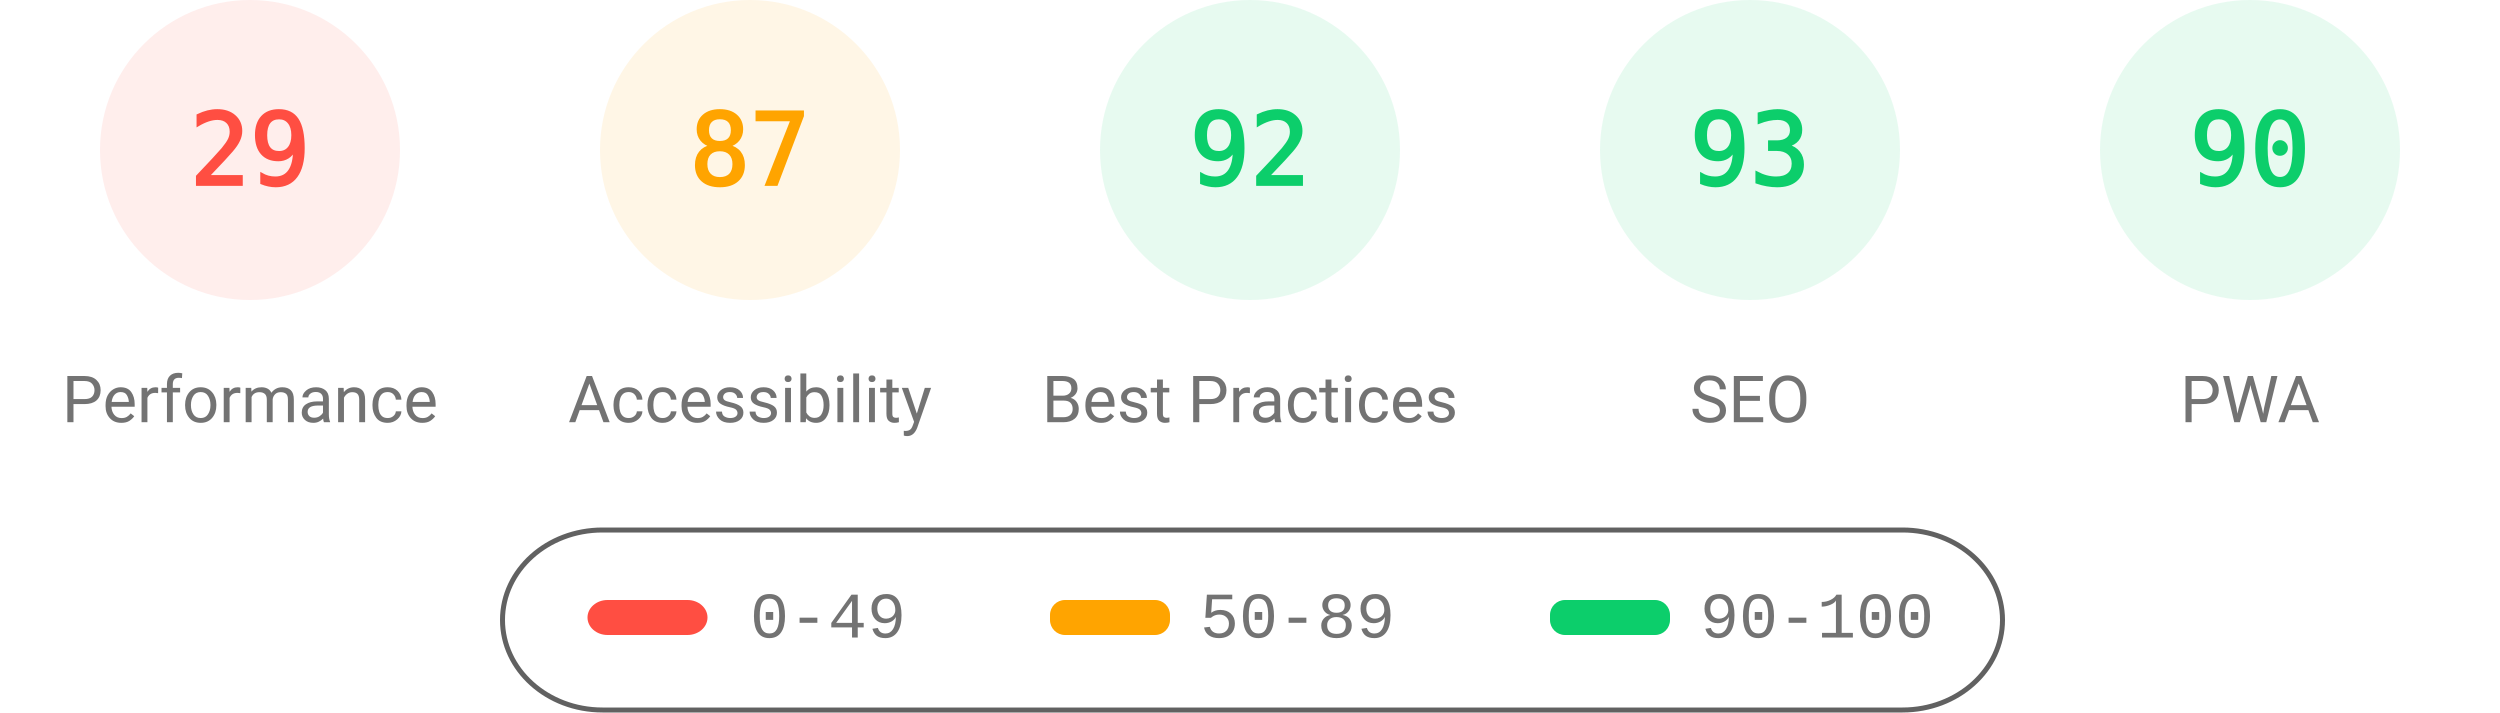
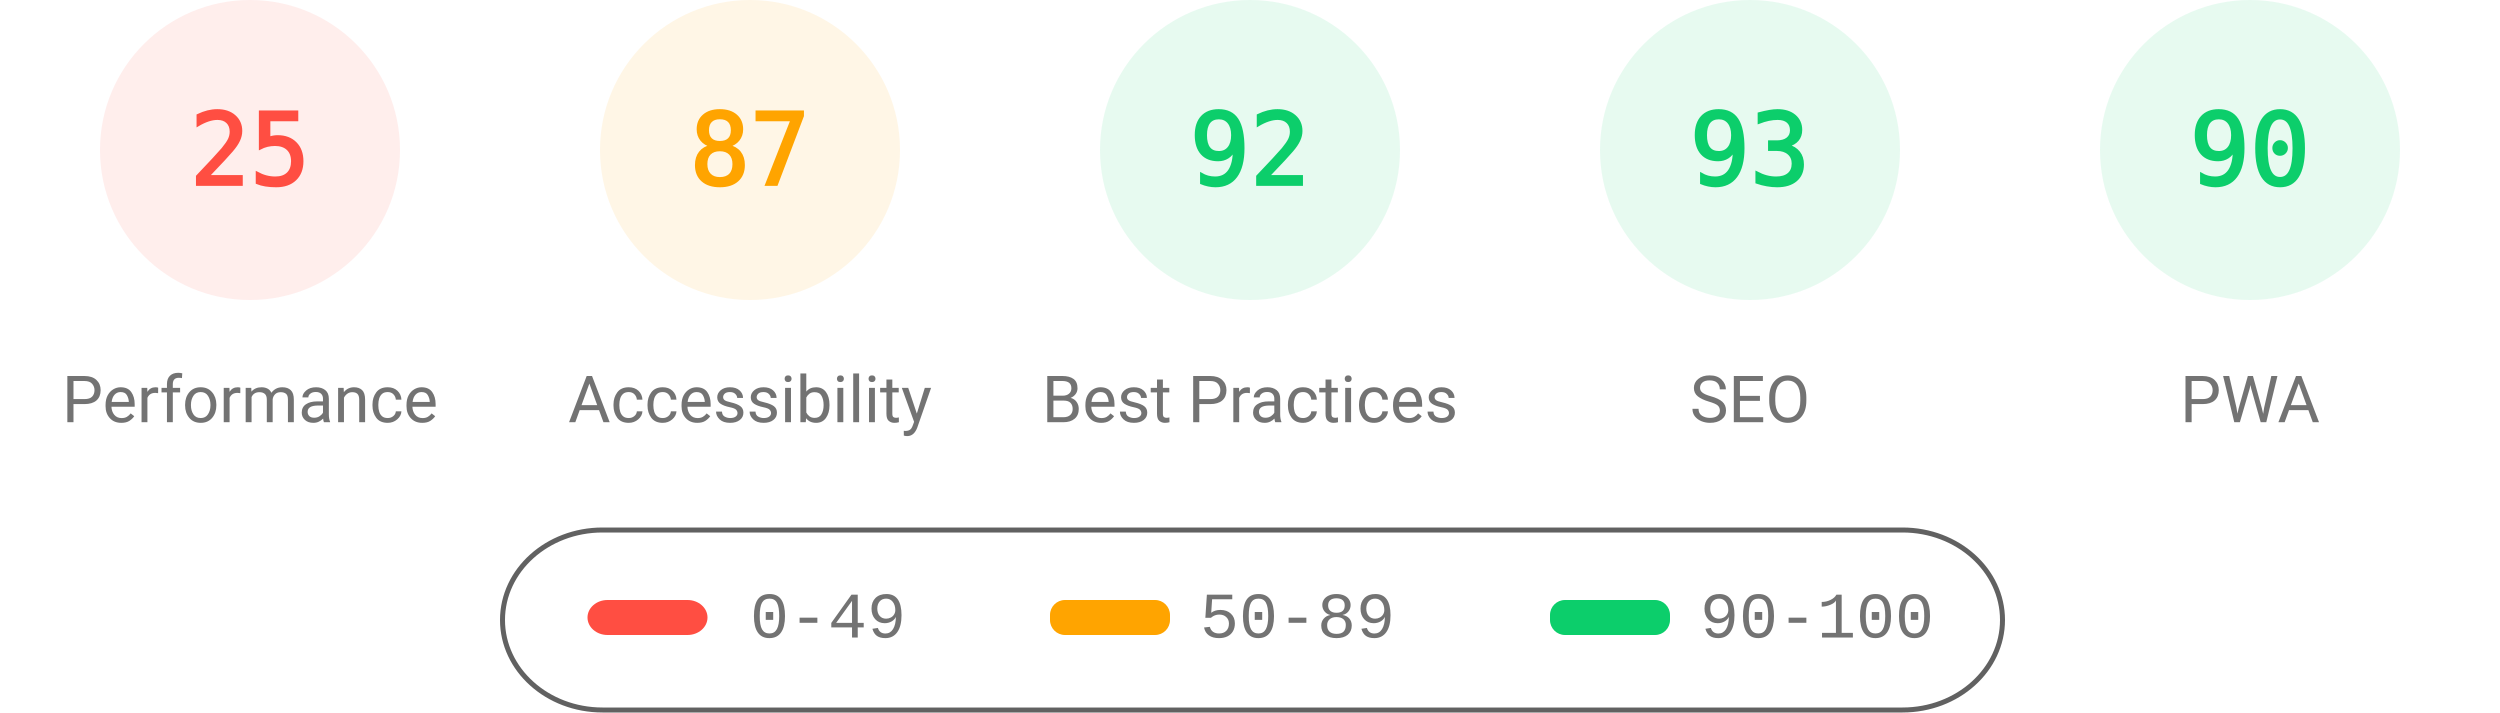
<svg xmlns="http://www.w3.org/2000/svg" fill="none" width="1000" height="285">
  <style>.gauge-base{opacity:.1}.gauge-arc{fill:none;animation-delay:250ms;stroke-linecap:round;transform:rotate(-90deg);transform-origin:100px 60px;animation:load-gauge 1s ease forwards}.guage-text{font-size:40px;font-family:monospace;text-align:center}.guage-red{color:#ff4e42;fill:#ff4e42;stroke:#ff4e42}.guage-orange{color:#ffa400;fill:#ffa400;stroke:#ffa400}.guage-green{color:#0cce6b;fill:#0cce6b;stroke:#0cce6b}.guage-undefined{color:#5c5c5c;fill:#5c5c5c;stroke:#5c5c5c}.guage-title{color:#737373;fill:#737373;stroke:none;font-size:26px;line-height:26px;font-family:Roboto,Halvetica,Arial,sans-serif}@keyframes load-gauge{from{stroke-dasharray:0 352.858}}</style>
  <svg class="guage-div guage-perf guage-red" viewBox="0 0 200 200" width="200" height="200">
    <circle class="gauge-base" r="56" cx="100" cy="60" stroke-width="8" />
-     <circle class="gauge-arc guage-arc-1" r="56" cx="100" cy="60" stroke-width="8" style="stroke-dasharray:102.039,351.858" />
-     <text class="guage-text" x="100" y="60" alignment-baseline="central" dominant-baseline="central" text-anchor="middle">29</text>
+     <circle class="gauge-arc guage-arc-1" r="56" cx="100" cy="60" stroke-width="8" style="stroke-dasharray:87.965,351.858" />
+     <text class="guage-text" x="100" y="60" alignment-baseline="central" dominant-baseline="central" text-anchor="middle">25</text>
    <text class="guage-title" x="100" y="160" alignment-baseline="central" dominant-baseline="central" text-anchor="middle">Performance</text>
  </svg>
  <svg class="guage-div guage-acc guage-orange" viewBox="0 0 200 200" width="200" height="200" x="200">
    <circle class="gauge-base" r="56" cx="100" cy="60" stroke-width="8" />
    <circle class="gauge-arc guage-arc-2" r="56" cx="100" cy="60" stroke-width="8" style="stroke-dasharray:306.116,351.858" />
    <text class="guage-text" x="100" y="60" alignment-baseline="central" dominant-baseline="central" text-anchor="middle">87</text>
    <text class="guage-title" x="100" y="160" alignment-baseline="central" dominant-baseline="central" text-anchor="middle">Accessibility</text>
  </svg>
  <svg class="guage-div guage-best guage-green" viewBox="0 0 200 200" width="200" height="200" x="400">
    <circle class="gauge-base" r="56" cx="100" cy="60" stroke-width="8" />
    <circle class="gauge-arc guage-arc-3" r="56" cx="100" cy="60" stroke-width="8" style="stroke-dasharray:323.709,351.858" />
    <text class="guage-text" x="100" y="60" alignment-baseline="central" dominant-baseline="central" text-anchor="middle">92</text>
    <text class="guage-title" x="100" y="160" alignment-baseline="central" dominant-baseline="central" text-anchor="middle">Best Practices</text>
  </svg>
  <svg class="guage-div guage-seo guage-green" viewBox="0 0 200 200" width="200" height="200" x="600">
    <circle class="gauge-base" r="56" cx="100" cy="60" stroke-width="8" />
    <circle class="gauge-arc guage-arc-4" r="56" cx="100" cy="60" stroke-width="8" style="stroke-dasharray:327.228,351.858" />
    <text class="guage-text" x="100" y="60" alignment-baseline="central" dominant-baseline="central" text-anchor="middle">93</text>
    <text class="guage-title" x="100" y="160" alignment-baseline="central" dominant-baseline="central" text-anchor="middle">SEO</text>
  </svg>
  <svg class="guage-div guage-pwa guage-green" viewBox="0 0 200 200" width="200" height="200" x="800">
    <circle class="gauge-base" r="56" cx="100" cy="60" stroke-width="8" />
    <circle class="gauge-arc guage-arc-4" r="56" cx="100" cy="60" stroke-width="8" style="stroke-dasharray:316.672,351.858" />
    <text class="guage-text" x="100" y="60" alignment-baseline="central" dominant-baseline="central" text-anchor="middle">90</text>
    <text class="guage-title" x="100" y="160" alignment-baseline="central" dominant-baseline="central" text-anchor="middle">PWA</text>
  </svg>
  <svg width="604" height="76" x="200" y="210">
    <path fill="none" id="canvas_background" d="M-1-1h604v80H-1z" />
    <rect fill-opacity="0" stroke="#616161" stroke-width="2" rx="40" id="svg_2" height="72" width="600" y="2" x="1" fill="#000" />
    <rect stroke="#000" rx="8" id="svg_3" height="14" width="48" y="30" x="35" stroke-opacity="null" stroke-width="0" fill="#ff4e42" />
    <rect stroke="#000" rx="6" id="svg_4" height="14" width="48" y="30" x="220" stroke-opacity="null" stroke-width="0" fill="#ffa400" />
    <rect stroke="#000" rx="6" id="svg_5" height="14" width="48" y="30" x="420" stroke-opacity="null" stroke-width="0" fill="#0cce6b" />
    <text xml:space="preserve" text-anchor="start" font-family="'Courier New', Courier, monospace" font-size="26" id="svg_6" y="45" x="100" stroke-opacity="null" stroke-width="0" stroke="#000" fill="#737373">0-49</text>
    <text xml:space="preserve" text-anchor="start" font-family="'Courier New', Courier, monospace" font-size="26" id="svg_7" y="45" x="280" stroke-opacity="null" stroke-width="0" stroke="#000" fill="#737373">50-89</text>
    <text xml:space="preserve" text-anchor="start" font-family="'Courier New', Courier, monospace" font-size="26" id="svg_8" y="45" x="480" stroke-opacity="null" stroke-width="0" stroke="#000" fill="#737373">90-100</text>
  </svg>
</svg>
